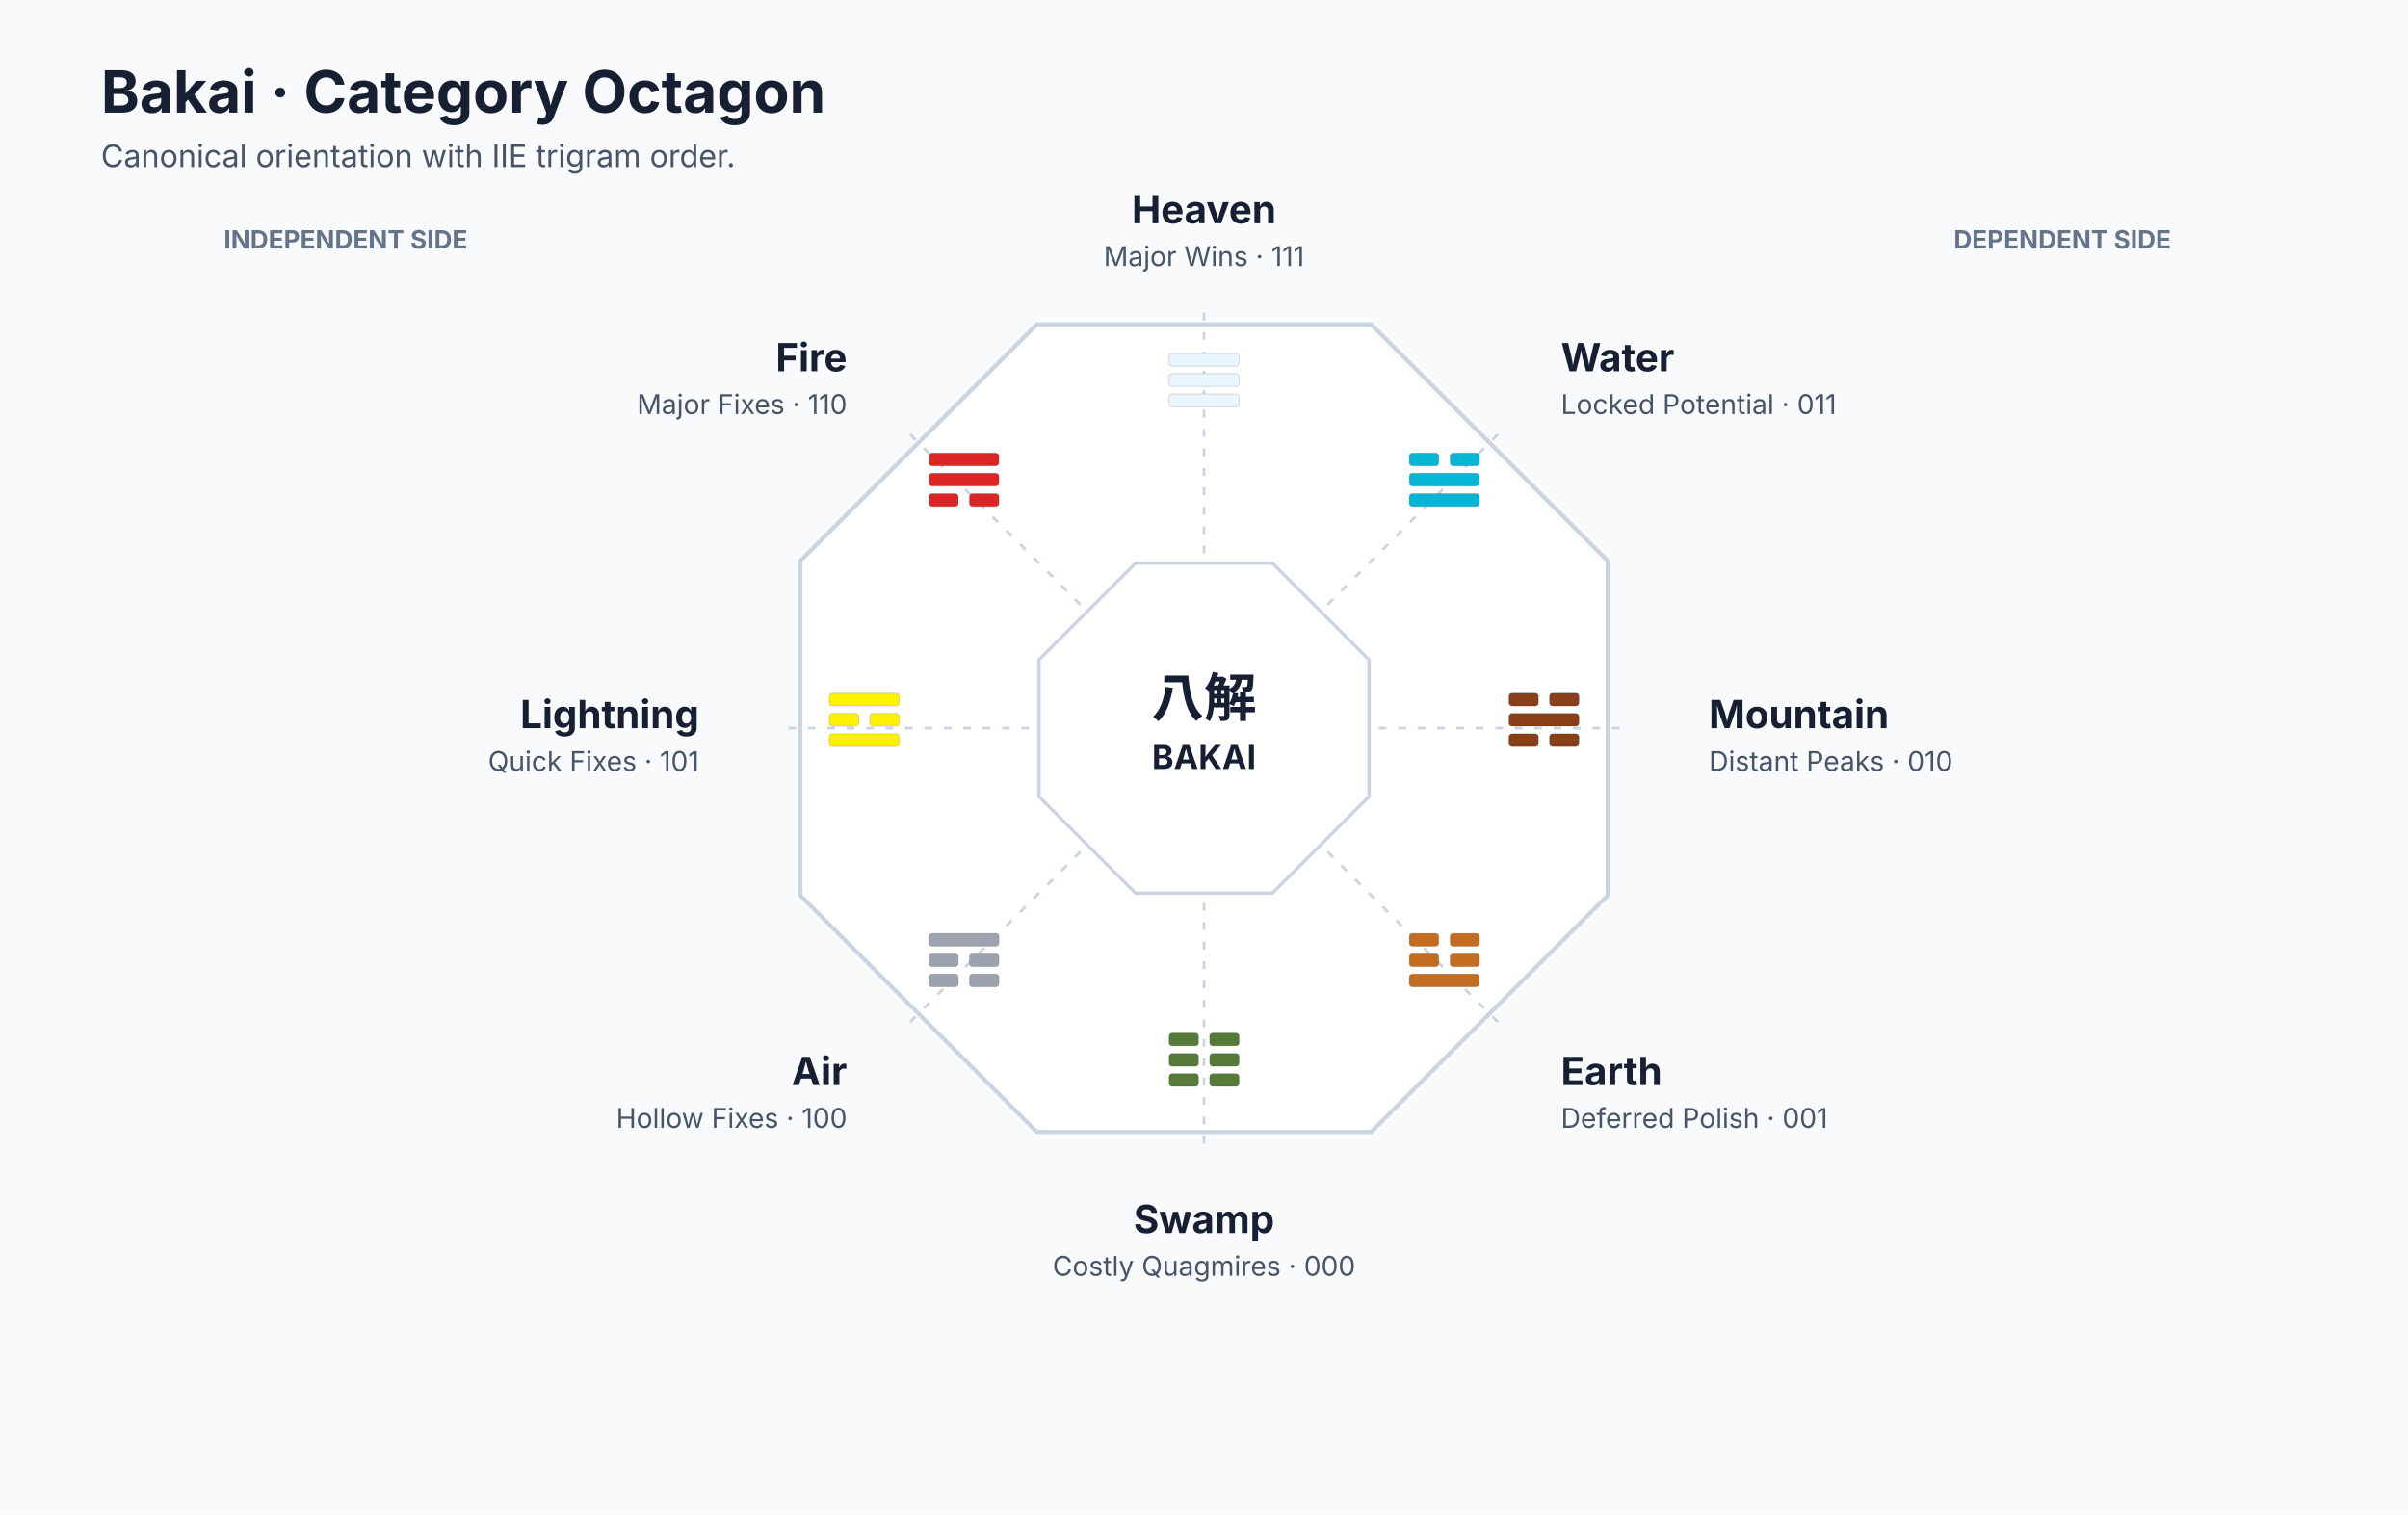
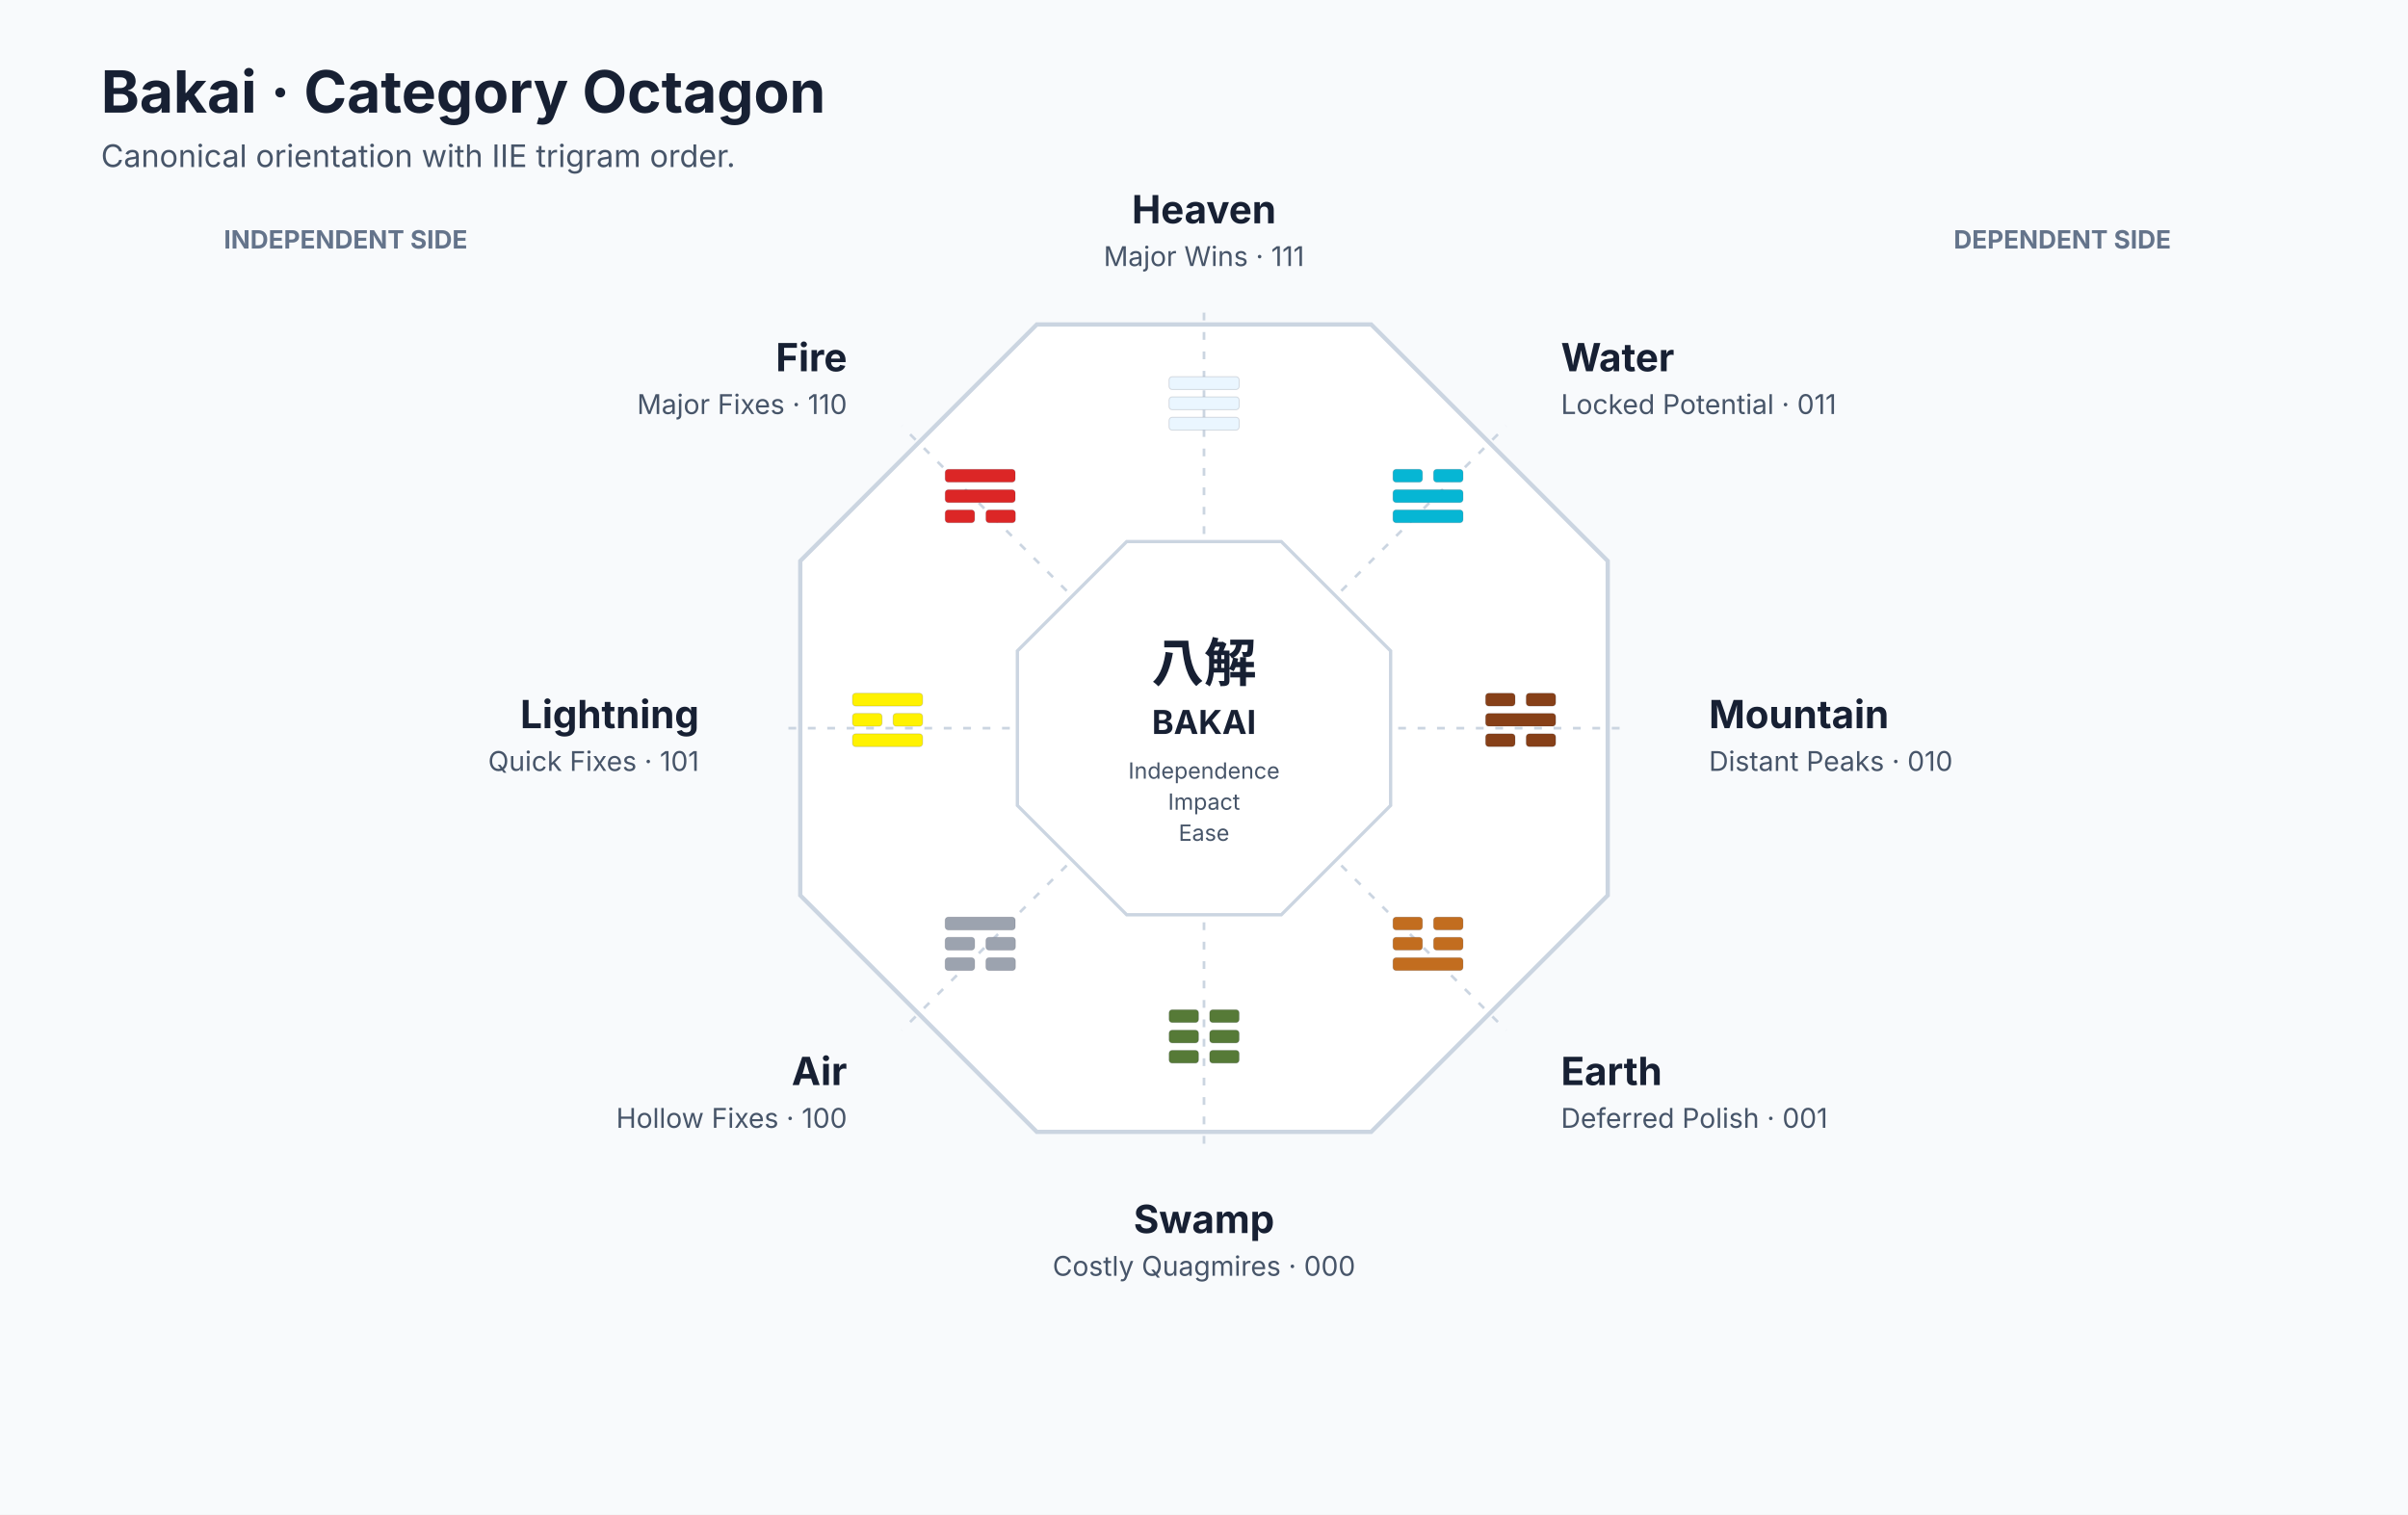
<svg xmlns="http://www.w3.org/2000/svg" width="1240" height="780" viewBox="0 0 1240 780" role="img" aria-label="Bakai octagonal category wheel">
  <rect width="100%" height="100%" fill="#f8fafc" />
  <g font-family="Inter, Arial, Helvetica, sans-serif">
    <text x="52" y="58" font-size="30" font-weight="700" fill="#172033">Bakai · Category Octagon</text>
    <text x="52" y="86" font-size="16" fill="#475569">Canonical orientation with IIE trigram order.</text>
    <polygon points="533.9,167.1 706.1,167.1 827.9,288.9 827.9,461.1 706.1,582.9 533.9,582.9 412.1,461.1 412.1,288.9" fill="#ffffff" stroke="#cbd5e1" stroke-width="2.2" />
    <line x1="620" y1="375" x2="620.0" y2="155.0" stroke="#cbd5e1" stroke-dasharray="4 6" stroke-width="1.4" />
    <line x1="620" y1="375" x2="775.6" y2="219.4" stroke="#cbd5e1" stroke-dasharray="4 6" stroke-width="1.4" />
    <line x1="620" y1="375" x2="840.0" y2="375.0" stroke="#cbd5e1" stroke-dasharray="4 6" stroke-width="1.4" />
    <line x1="620" y1="375" x2="775.6" y2="530.6" stroke="#cbd5e1" stroke-dasharray="4 6" stroke-width="1.4" />
    <line x1="620" y1="375" x2="620.0" y2="595.0" stroke="#cbd5e1" stroke-dasharray="4 6" stroke-width="1.4" />
    <line x1="620" y1="375" x2="464.4" y2="530.6" stroke="#cbd5e1" stroke-dasharray="4 6" stroke-width="1.4" />
    <line x1="620" y1="375" x2="400.0" y2="375.0" stroke="#cbd5e1" stroke-dasharray="4 6" stroke-width="1.4" />
    <line x1="620" y1="375" x2="464.4" y2="219.4" stroke="#cbd5e1" stroke-dasharray="4 6" stroke-width="1.4" />
-     <polygon points="584.8,290.0 655.2,290.0 705.0,339.8 705.0,410.2 655.2,460.0 584.8,460.0 535.0,410.2 535.0,339.8" fill="#ffffff" stroke="#cbd5e1" stroke-width="1.7" />
-     <text x="620" y="369" text-anchor="middle" font-size="27" font-weight="700" fill="#172033">八解</text>
-     <text x="620" y="396" text-anchor="middle" font-size="17" font-weight="700" fill="#172033">BAKAI</text>
+     <polygon points="580.2,278.9 659.8,278.9 716.1,335.2 716.1,414.8 659.8,471.1 580.2,471.1 523.9,414.8 523.9,335.2" fill="#ffffff" stroke="#cbd5e1" stroke-width="1.7" />
+     <text x="620" y="351" text-anchor="middle" font-size="27" font-weight="700" fill="#172033">八解</text>
+     <text x="620" y="378" text-anchor="middle" font-size="17" font-weight="700" fill="#172033">BAKAI</text>
+     <text x="620" y="401" text-anchor="middle" font-size="11.5" fill="#475569">Independence</text>
+     <text x="620" y="417" text-anchor="middle" font-size="11.5" fill="#475569">Impact</text>
+     <text x="620" y="433" text-anchor="middle" font-size="11.5" fill="#475569">Ease</text>
    <text x="178" y="128" text-anchor="middle" font-size="13" font-weight="700" fill="#64748b">INDEPENDENT SIDE</text>
    <text x="1062" y="128" text-anchor="middle" font-size="13" font-weight="700" fill="#64748b">DEPENDENT SIDE</text>
-     <rect x="602.0" y="182.0" width="36.1" height="6.6" rx="1.6" fill="#EAF6FF" stroke="rgba(23,32,51,0.15)" stroke-width="0.5" />
-     <rect x="602.0" y="192.4" width="36.1" height="6.6" rx="1.6" fill="#EAF6FF" stroke="rgba(23,32,51,0.15)" stroke-width="0.5" />
-     <rect x="602.0" y="202.9" width="36.1" height="6.6" rx="1.6" fill="#EAF6FF" stroke="rgba(23,32,51,0.15)" stroke-width="0.5" />
+     <rect x="602.0" y="194.0" width="36.1" height="6.6" rx="1.6" fill="#EAF6FF" stroke="rgba(23,32,51,0.15)" stroke-width="0.5" />
+     <rect x="602.0" y="204.4" width="36.1" height="6.6" rx="1.6" fill="#EAF6FF" stroke="rgba(23,32,51,0.15)" stroke-width="0.5" />
+     <rect x="602.0" y="214.9" width="36.1" height="6.6" rx="1.6" fill="#EAF6FF" stroke="rgba(23,32,51,0.15)" stroke-width="0.5" />
    <text x="620.0" y="115.0" text-anchor="middle" font-size="20" font-weight="700" fill="#172033">Heaven</text>
    <text x="620.0" y="137.0" text-anchor="middle" font-size="14" fill="#475569">Major Wins · 111</text>
-     <rect x="725.7" y="233.3" width="15.2" height="6.6" rx="1.6" fill="#06B6D4" stroke="rgba(23,32,51,0.15)" stroke-width="0.5" />
-     <rect x="746.7" y="233.3" width="15.2" height="6.6" rx="1.6" fill="#06B6D4" stroke="rgba(23,32,51,0.15)" stroke-width="0.5" />
-     <rect x="725.7" y="243.7" width="36.1" height="6.6" rx="1.6" fill="#06B6D4" stroke="rgba(23,32,51,0.15)" stroke-width="0.5" />
-     <rect x="725.7" y="254.2" width="36.1" height="6.6" rx="1.6" fill="#06B6D4" stroke="rgba(23,32,51,0.15)" stroke-width="0.5" />
+     <rect x="717.3" y="241.7" width="15.2" height="6.6" rx="1.6" fill="#06B6D4" stroke="rgba(23,32,51,0.15)" stroke-width="0.5" />
+     <rect x="738.2" y="241.7" width="15.2" height="6.6" rx="1.6" fill="#06B6D4" stroke="rgba(23,32,51,0.15)" stroke-width="0.5" />
+     <rect x="717.3" y="252.2" width="36.1" height="6.6" rx="1.6" fill="#06B6D4" stroke="rgba(23,32,51,0.15)" stroke-width="0.5" />
+     <rect x="717.3" y="262.6" width="36.1" height="6.6" rx="1.6" fill="#06B6D4" stroke="rgba(23,32,51,0.15)" stroke-width="0.5" />
    <text x="803.8" y="191.2" text-anchor="start" font-size="20" font-weight="700" fill="#172033">Water</text>
    <text x="803.8" y="213.2" text-anchor="start" font-size="14" fill="#475569">Locked Potential · 011</text>
-     <rect x="777.0" y="357.0" width="15.2" height="6.6" rx="1.6" fill="#874018" stroke="rgba(23,32,51,0.15)" stroke-width="0.5" />
-     <rect x="797.9" y="357.0" width="15.2" height="6.6" rx="1.6" fill="#874018" stroke="rgba(23,32,51,0.15)" stroke-width="0.5" />
-     <rect x="777.0" y="367.4" width="36.1" height="6.6" rx="1.6" fill="#874018" stroke="rgba(23,32,51,0.15)" stroke-width="0.5" />
-     <rect x="777.0" y="377.9" width="15.2" height="6.6" rx="1.6" fill="#874018" stroke="rgba(23,32,51,0.15)" stroke-width="0.5" />
-     <rect x="797.9" y="377.9" width="15.2" height="6.6" rx="1.6" fill="#874018" stroke="rgba(23,32,51,0.15)" stroke-width="0.5" />
+     <rect x="765.0" y="357.0" width="15.2" height="6.6" rx="1.6" fill="#874018" stroke="rgba(23,32,51,0.15)" stroke-width="0.5" />
+     <rect x="785.9" y="357.0" width="15.2" height="6.6" rx="1.6" fill="#874018" stroke="rgba(23,32,51,0.15)" stroke-width="0.5" />
+     <rect x="765.0" y="367.4" width="36.1" height="6.6" rx="1.6" fill="#874018" stroke="rgba(23,32,51,0.15)" stroke-width="0.5" />
+     <rect x="765.0" y="377.9" width="15.2" height="6.6" rx="1.6" fill="#874018" stroke="rgba(23,32,51,0.15)" stroke-width="0.5" />
+     <rect x="785.9" y="377.9" width="15.2" height="6.6" rx="1.6" fill="#874018" stroke="rgba(23,32,51,0.15)" stroke-width="0.5" />
    <text x="880.0" y="375.0" text-anchor="start" font-size="20" font-weight="700" fill="#172033">Mountain</text>
    <text x="880.0" y="397.0" text-anchor="start" font-size="14" fill="#475569">Distant Peaks · 010</text>
-     <rect x="725.7" y="480.7" width="15.2" height="6.6" rx="1.6" fill="#C26D1F" stroke="rgba(23,32,51,0.15)" stroke-width="0.5" />
-     <rect x="746.7" y="480.7" width="15.2" height="6.6" rx="1.6" fill="#C26D1F" stroke="rgba(23,32,51,0.15)" stroke-width="0.5" />
-     <rect x="725.7" y="491.2" width="15.2" height="6.6" rx="1.6" fill="#C26D1F" stroke="rgba(23,32,51,0.15)" stroke-width="0.5" />
-     <rect x="746.7" y="491.2" width="15.2" height="6.6" rx="1.6" fill="#C26D1F" stroke="rgba(23,32,51,0.15)" stroke-width="0.5" />
-     <rect x="725.7" y="501.6" width="36.1" height="6.6" rx="1.6" fill="#C26D1F" stroke="rgba(23,32,51,0.15)" stroke-width="0.5" />
+     <rect x="717.3" y="472.3" width="15.2" height="6.6" rx="1.6" fill="#C26D1F" stroke="rgba(23,32,51,0.15)" stroke-width="0.5" />
+     <rect x="738.2" y="472.3" width="15.2" height="6.6" rx="1.6" fill="#C26D1F" stroke="rgba(23,32,51,0.15)" stroke-width="0.5" />
+     <rect x="717.3" y="482.7" width="15.2" height="6.6" rx="1.6" fill="#C26D1F" stroke="rgba(23,32,51,0.15)" stroke-width="0.5" />
+     <rect x="738.2" y="482.7" width="15.2" height="6.6" rx="1.6" fill="#C26D1F" stroke="rgba(23,32,51,0.15)" stroke-width="0.5" />
+     <rect x="717.3" y="493.2" width="36.1" height="6.6" rx="1.6" fill="#C26D1F" stroke="rgba(23,32,51,0.15)" stroke-width="0.5" />
    <text x="803.8" y="558.8" text-anchor="start" font-size="20" font-weight="700" fill="#172033">Earth</text>
    <text x="803.8" y="580.8" text-anchor="start" font-size="14" fill="#475569">Deferred Polish · 001</text>
-     <rect x="602.0" y="532.0" width="15.2" height="6.6" rx="1.6" fill="#567A37" stroke="rgba(23,32,51,0.15)" stroke-width="0.5" />
-     <rect x="622.9" y="532.0" width="15.2" height="6.6" rx="1.6" fill="#567A37" stroke="rgba(23,32,51,0.15)" stroke-width="0.5" />
-     <rect x="602.0" y="542.5" width="15.2" height="6.6" rx="1.6" fill="#567A37" stroke="rgba(23,32,51,0.15)" stroke-width="0.5" />
-     <rect x="622.9" y="542.5" width="15.2" height="6.6" rx="1.6" fill="#567A37" stroke="rgba(23,32,51,0.15)" stroke-width="0.5" />
-     <rect x="602.0" y="552.9" width="15.2" height="6.6" rx="1.6" fill="#567A37" stroke="rgba(23,32,51,0.15)" stroke-width="0.5" />
-     <rect x="622.9" y="552.9" width="15.2" height="6.6" rx="1.6" fill="#567A37" stroke="rgba(23,32,51,0.15)" stroke-width="0.5" />
+     <rect x="602.0" y="520.0" width="15.2" height="6.6" rx="1.6" fill="#567A37" stroke="rgba(23,32,51,0.15)" stroke-width="0.5" />
+     <rect x="622.9" y="520.0" width="15.2" height="6.6" rx="1.6" fill="#567A37" stroke="rgba(23,32,51,0.15)" stroke-width="0.5" />
+     <rect x="602.0" y="530.5" width="15.2" height="6.6" rx="1.6" fill="#567A37" stroke="rgba(23,32,51,0.15)" stroke-width="0.5" />
+     <rect x="622.9" y="530.5" width="15.2" height="6.6" rx="1.6" fill="#567A37" stroke="rgba(23,32,51,0.15)" stroke-width="0.5" />
+     <rect x="602.0" y="540.9" width="15.2" height="6.6" rx="1.6" fill="#567A37" stroke="rgba(23,32,51,0.15)" stroke-width="0.5" />
+     <rect x="622.9" y="540.9" width="15.2" height="6.6" rx="1.6" fill="#567A37" stroke="rgba(23,32,51,0.15)" stroke-width="0.5" />
    <text x="620.0" y="635.0" text-anchor="middle" font-size="20" font-weight="700" fill="#172033">Swamp</text>
    <text x="620.0" y="657.0" text-anchor="middle" font-size="14" fill="#475569">Costly Quagmires · 000</text>
-     <rect x="478.3" y="480.7" width="36.1" height="6.6" rx="1.6" fill="#9CA3AF" stroke="rgba(23,32,51,0.15)" stroke-width="0.5" />
-     <rect x="478.3" y="491.2" width="15.2" height="6.6" rx="1.6" fill="#9CA3AF" stroke="rgba(23,32,51,0.15)" stroke-width="0.5" />
-     <rect x="499.2" y="491.2" width="15.2" height="6.6" rx="1.6" fill="#9CA3AF" stroke="rgba(23,32,51,0.15)" stroke-width="0.5" />
-     <rect x="478.3" y="501.6" width="15.2" height="6.6" rx="1.6" fill="#9CA3AF" stroke="rgba(23,32,51,0.15)" stroke-width="0.5" />
-     <rect x="499.2" y="501.6" width="15.2" height="6.6" rx="1.6" fill="#9CA3AF" stroke="rgba(23,32,51,0.15)" stroke-width="0.5" />
+     <rect x="486.7" y="472.3" width="36.1" height="6.6" rx="1.6" fill="#9CA3AF" stroke="rgba(23,32,51,0.15)" stroke-width="0.5" />
+     <rect x="486.7" y="482.7" width="15.2" height="6.6" rx="1.6" fill="#9CA3AF" stroke="rgba(23,32,51,0.15)" stroke-width="0.5" />
+     <rect x="507.7" y="482.7" width="15.2" height="6.6" rx="1.6" fill="#9CA3AF" stroke="rgba(23,32,51,0.15)" stroke-width="0.5" />
+     <rect x="486.7" y="493.2" width="15.2" height="6.6" rx="1.6" fill="#9CA3AF" stroke="rgba(23,32,51,0.15)" stroke-width="0.5" />
+     <rect x="507.7" y="493.2" width="15.2" height="6.6" rx="1.6" fill="#9CA3AF" stroke="rgba(23,32,51,0.15)" stroke-width="0.5" />
    <text x="436.2" y="558.8" text-anchor="end" font-size="20" font-weight="700" fill="#172033">Air</text>
    <text x="436.2" y="580.8" text-anchor="end" font-size="14" fill="#475569">Hollow Fixes · 100</text>
-     <rect x="427.0" y="357.0" width="36.1" height="6.6" rx="1.6" fill="#FFF200" stroke="rgba(23,32,51,0.15)" stroke-width="0.5" />
-     <rect x="427.0" y="367.4" width="15.2" height="6.6" rx="1.6" fill="#FFF200" stroke="rgba(23,32,51,0.15)" stroke-width="0.5" />
-     <rect x="447.9" y="367.4" width="15.2" height="6.6" rx="1.6" fill="#FFF200" stroke="rgba(23,32,51,0.15)" stroke-width="0.5" />
-     <rect x="427.0" y="377.9" width="36.1" height="6.6" rx="1.6" fill="#FFF200" stroke="rgba(23,32,51,0.15)" stroke-width="0.5" />
+     <rect x="439.0" y="357.0" width="36.1" height="6.6" rx="1.6" fill="#FFF200" stroke="rgba(23,32,51,0.15)" stroke-width="0.5" />
+     <rect x="439.0" y="367.4" width="15.2" height="6.6" rx="1.6" fill="#FFF200" stroke="rgba(23,32,51,0.15)" stroke-width="0.5" />
+     <rect x="459.9" y="367.4" width="15.2" height="6.6" rx="1.6" fill="#FFF200" stroke="rgba(23,32,51,0.15)" stroke-width="0.5" />
+     <rect x="439.0" y="377.9" width="36.1" height="6.6" rx="1.6" fill="#FFF200" stroke="rgba(23,32,51,0.15)" stroke-width="0.5" />
    <text x="360.0" y="375.0" text-anchor="end" font-size="20" font-weight="700" fill="#172033">Lightning</text>
    <text x="360.0" y="397.0" text-anchor="end" font-size="14" fill="#475569">Quick Fixes · 101</text>
-     <rect x="478.3" y="233.3" width="36.1" height="6.6" rx="1.6" fill="#DC2626" stroke="rgba(23,32,51,0.15)" stroke-width="0.5" />
-     <rect x="478.3" y="243.7" width="36.1" height="6.6" rx="1.6" fill="#DC2626" stroke="rgba(23,32,51,0.15)" stroke-width="0.5" />
-     <rect x="478.3" y="254.2" width="15.2" height="6.6" rx="1.6" fill="#DC2626" stroke="rgba(23,32,51,0.15)" stroke-width="0.5" />
-     <rect x="499.2" y="254.2" width="15.2" height="6.6" rx="1.6" fill="#DC2626" stroke="rgba(23,32,51,0.15)" stroke-width="0.5" />
+     <rect x="486.7" y="241.7" width="36.1" height="6.6" rx="1.6" fill="#DC2626" stroke="rgba(23,32,51,0.15)" stroke-width="0.5" />
+     <rect x="486.7" y="252.2" width="36.1" height="6.6" rx="1.6" fill="#DC2626" stroke="rgba(23,32,51,0.15)" stroke-width="0.5" />
+     <rect x="486.7" y="262.6" width="15.2" height="6.6" rx="1.6" fill="#DC2626" stroke="rgba(23,32,51,0.15)" stroke-width="0.5" />
+     <rect x="507.7" y="262.6" width="15.2" height="6.6" rx="1.6" fill="#DC2626" stroke="rgba(23,32,51,0.15)" stroke-width="0.5" />
    <text x="436.2" y="191.2" text-anchor="end" font-size="20" font-weight="700" fill="#172033">Fire</text>
    <text x="436.2" y="213.2" text-anchor="end" font-size="14" fill="#475569">Major Fixes · 110</text>
  </g>
</svg>
